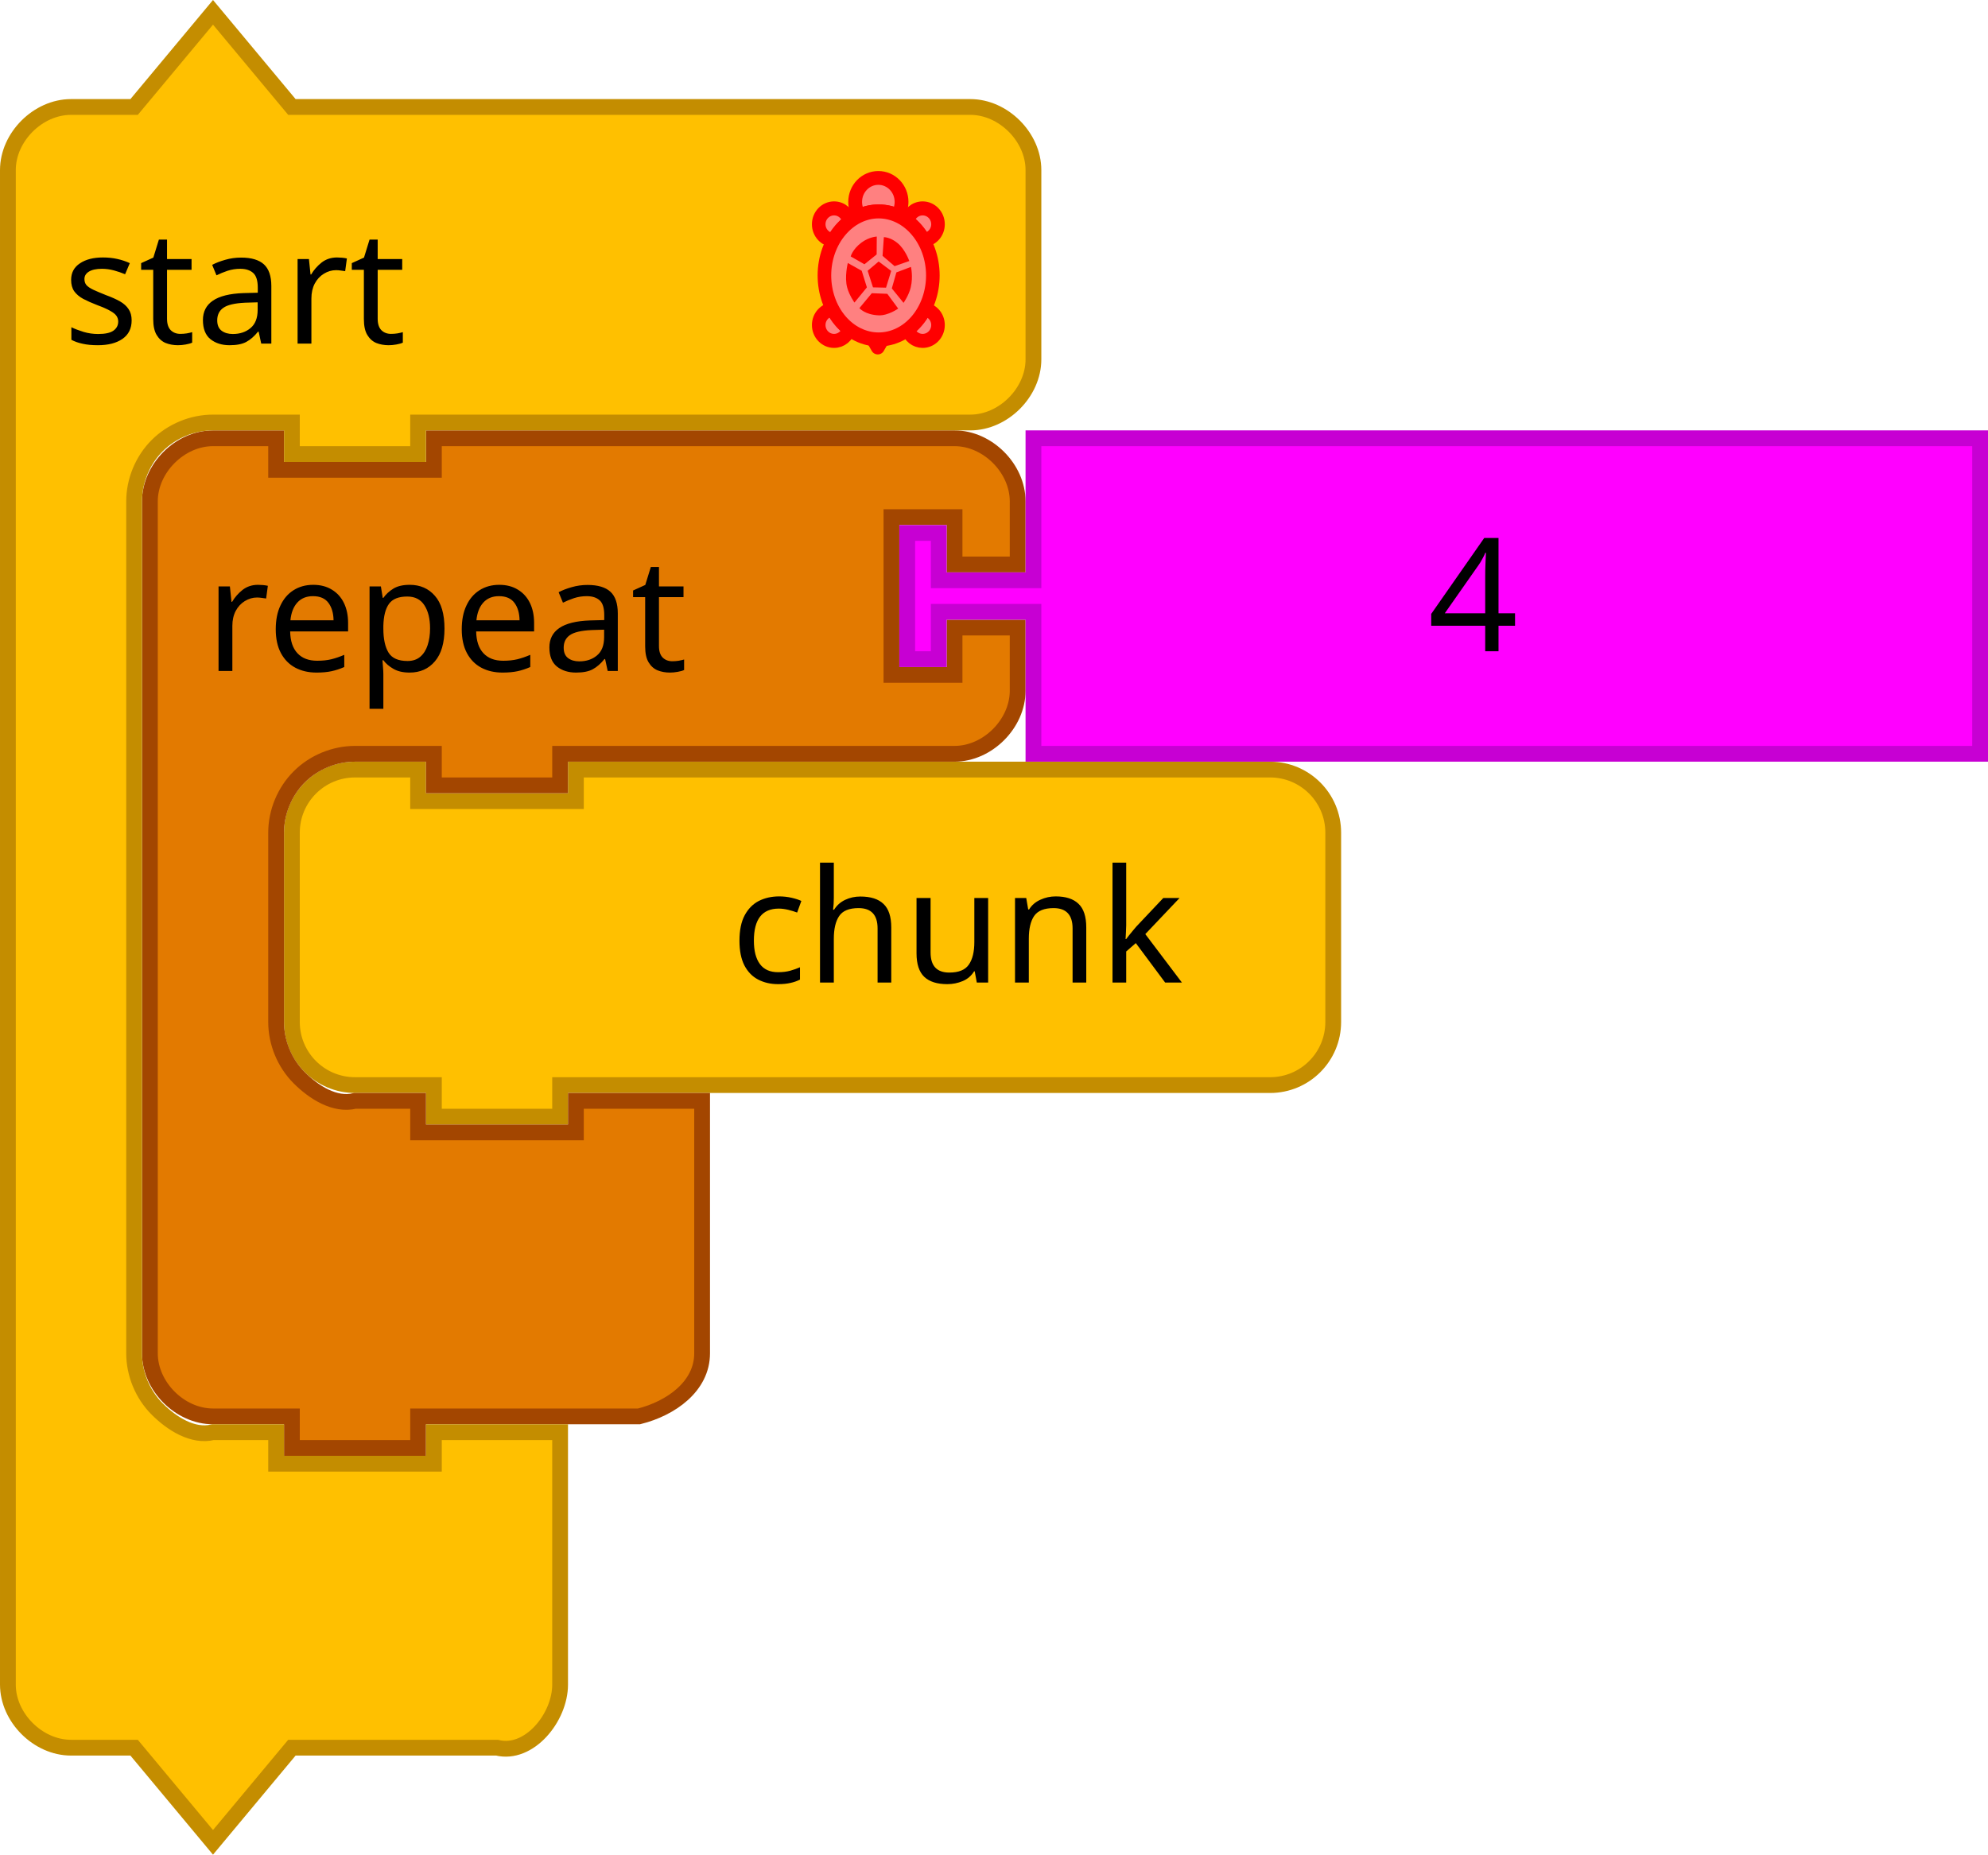
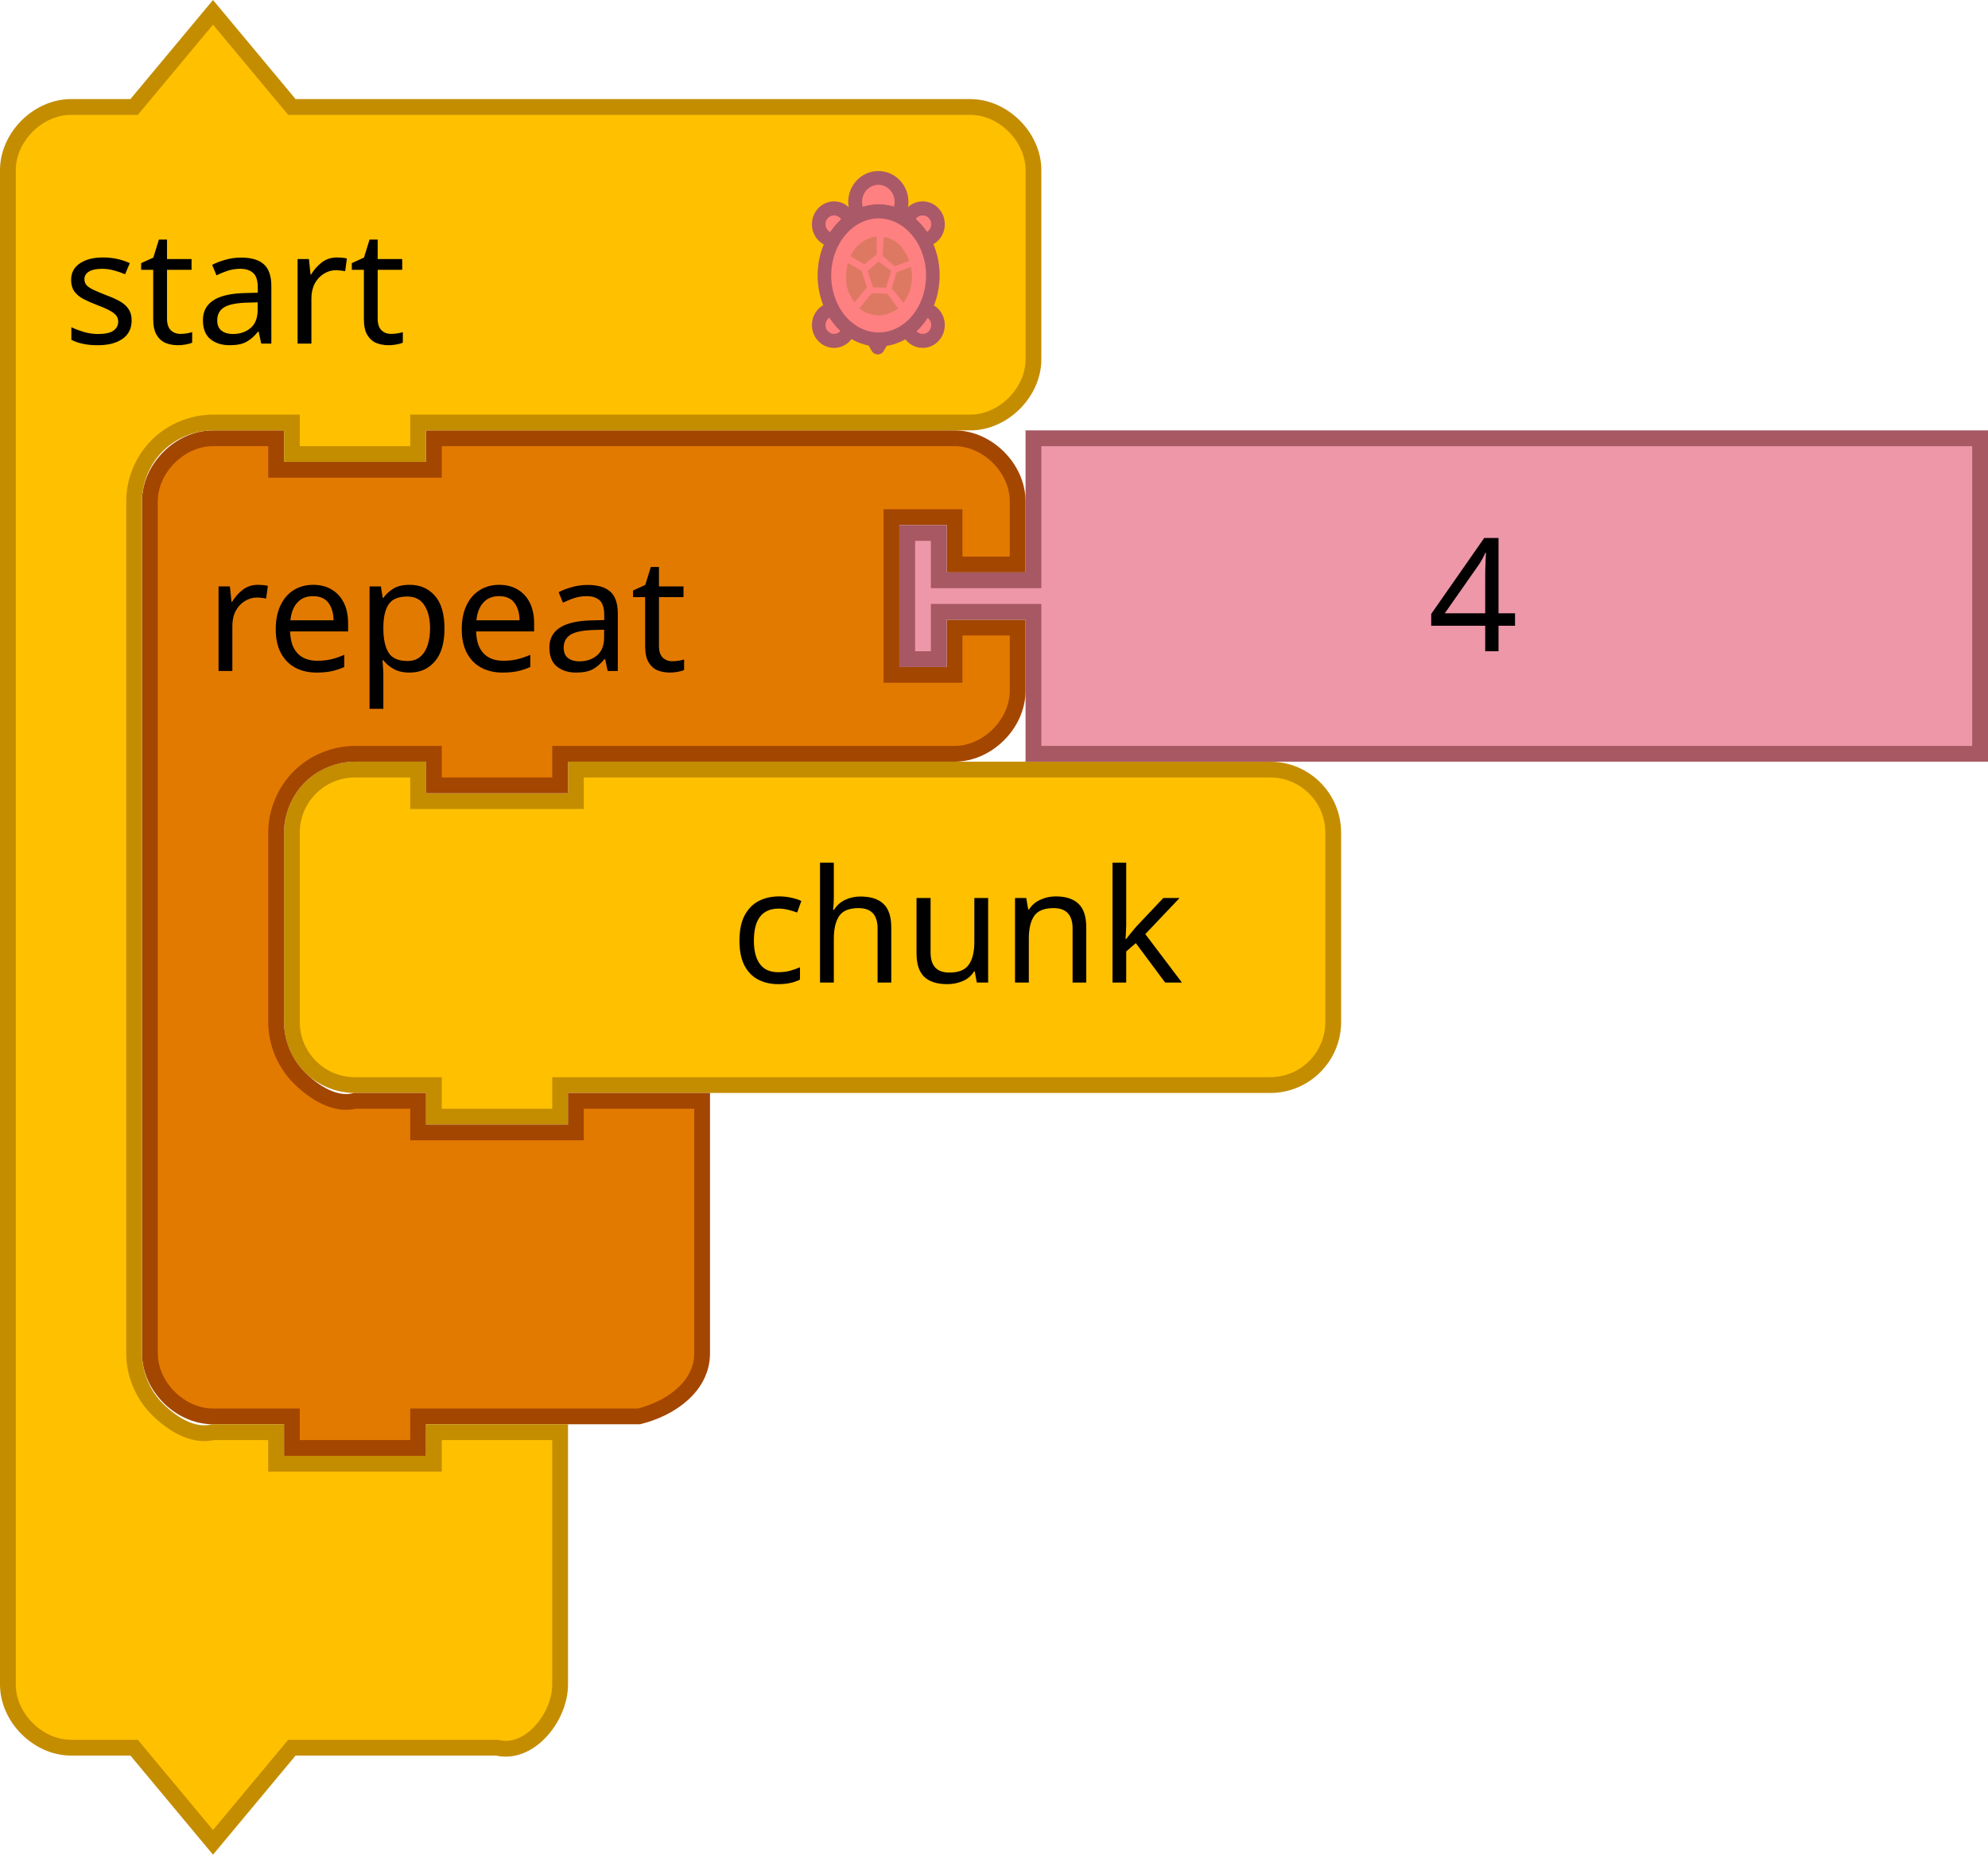
<svg xmlns="http://www.w3.org/2000/svg" version="1.1" id="svg4075" viewBox="0 0 252 235.124" height="66.357mm" width="71.12mm">
  <defs id="defs4077" />
  <g transform="translate(36,96.56206)" id="g3918">
    <path d="M 1,17 1,9 A 8,8 0 0 1 9,1 l 8,0 0,4 20,0 0,-4 80,0 8,0 a 8,8 0 0 1 8,8 l 0,8 0,8 0,8 a 8,8 0 0 1 -8,8 l -8,0 -80,0 -2,0 0,4 -16,0 0,-4 -2,0 -8,0 A 8,8 0 0 1 1,33 l 0,-8 z" id="path3058" style="fill:#ffc000;fill-opacity:1;stroke:#c48d00;stroke-width:2;stroke-linecap:round;stroke-opacity:1" />
    <text id="text3060" style="font-size:20px;font-family:Sans;text-anchor:end;fill:#000000">
      <tspan x="114" y="28" id="tspan3062">chunk</tspan>
    </text>
  </g>
  <text x="18" y="73.598" id="text3033" style="font-size:13.333px;font-family:Sans;text-anchor:end;fill:#000000">
    <tspan x="120" y="96.098" id="tspan3035" />
  </text>
  <text x="36" y="138.562" id="text3107" style="font-size:13.333px;font-family:Sans;text-anchor:end;fill:#000000">
    <tspan x="130" y="161.062" id="tspan3109" />
  </text>
  <text x="18" y="157.598" id="text3033-0" style="font-size:13.333px;font-family:Sans;text-anchor:end;fill:#000000">
    <tspan x="120" y="180.098" id="tspan3035-1" />
  </text>
  <text x="18" y="241.598" id="text3033-1" style="font-size:13.333px;font-family:Sans;text-anchor:end;fill:#000000">
    <tspan x="120" y="264.098" id="tspan3035-8" />
  </text>
  <text x="18" y="325.598" id="text3033-0-9" style="font-size:13.333px;font-family:Sans;text-anchor:end;fill:#000000">
    <tspan x="120" y="348.098" id="tspan3035-1-5" />
  </text>
  <path d="m 19,71.562 0,-8 c 0,-4.189 3.811,-8 8,-8 l 8,0 0,4 20,0 0,-4 18,0 40,0 8,0 c 4.189,0 8,3.811 8,8 l 0,8 -8,0 0,-6 -8,0 0,20 8,0 0,-6 8,0 0,8 c 0,4.189 -3.811,8 -8,8 l -8,0 -40,0 -2,0 0,4 -16,0 0,-4 -2,0 -8,0 c -2.618,0 -5.22,1.078 -7.071,2.929 C 36.078,100.342 35,102.944 35,105.562 l 0,8 0,8 0,8 c 0,2.618 1.078,5.22 2.929,7.071 1.851,1.851 4.531,3.564 7.071,2.929 l 8,0 0,4 20,0 0,-4 16,0 0,12 0,12 0,8 c 0,4.189 -3.936,6.984 -8,8 l -8,0 -18,0 -2,0 0,4 -16,0 0,-4 -2,0 -8,0 c -4.189,0 -8,-3.811 -8,-8 l 0,-8 z" id="path3035" style="fill:#e37a00;fill-opacity:1;stroke:#a34600;stroke-width:2;stroke-linecap:round;stroke-opacity:1" />
  <text x="18" y="54.562" id="text3037" style="font-size:20px;font-family:Sans;text-anchor:start;fill:#000000">
    <tspan x="26" y="85.062" id="tspan3039">repeat</tspan>
  </text>
-   <path d="m 131,55.562 120,0 0,40 -120,0 0,-16 0,-2 -12,0 0,6 -4,0 0,-16 4,0 0,6 12,0 0,-2 z" id="path21-8" style="fill:#ff00ff;fill-opacity:1;stroke:#c700d3;stroke-width:2;stroke-linecap:round;stroke-opacity:1" />
+   <path d="m 131,55.562 120,0 0,40 -120,0 0,-16 0,-2 -12,0 0,6 -4,0 0,-16 4,0 0,6 12,0 0,-2 z" id="path21-8" style="fill:#EE97A8;fill-opacity:1;stroke:#A75862;stroke-width:2;stroke-linecap:round;stroke-opacity:1" />
  <text x="161" y="56.562" id="text23-0" style="font-size:20px;font-family:Sans;text-anchor:start;fill:#000000">
    <tspan x="181" y="82.562" id="tspan25-7">4</tspan>
  </text>
  <g id="g3055-6" transform="translate(0,0.5620423)">
    <g id="g4085-8">
      <path d="m 1,29 0,-8 c 0,-4.189 3.811,-8 8,-8 l 8,0 10,-12 10,12 18,0 60,0 8,0 c 4.189,0 8,3.811 8,8 l 0,8 0,8 0,8 c 0,4.189 -3.811,8 -8,8 l -8,0 -60,0 -2,0 0,4 -16,0 0,-4 -2,0 -8,0 c -2.618,0 -5.22,1.078 -7.071,2.929 C 18.078,57.78 17,60.382 17,63 l 0,8 0,92 0,8 c 0,2.618 1.078,5.22 2.929,7.071 1.851,1.851 4.531,3.564 7.071,2.929 l 8,0 0,4 20,0 0,-4 16,0 0,12 0,12 0,8 c 0,4.189 -3.936,9.016 -8,8 l -8,0 -18,0 -10,12 -10,-12 -8,0 c -4.189,0 -8,-3.811 -8,-8 l 0,-8 z" id="path3660-4" style="fill:#ffc000;fill-opacity:1;stroke:#c48d00;stroke-width:2;stroke-linecap:round;stroke-opacity:1" />
      <text id="text3662-8" style="font-size:20px;font-family:Sans;text-anchor:start;fill:#000000">
        <tspan x="8" y="43" id="tspan3664-5">start</tspan>
      </text>
    </g>
    <g id="g3037-0">
-       <path d="m 111.376,42.473 c -0.244,0 -0.484,-0.016 -0.721,-0.045 l 0.611,1.068 0.602,-1.051 c -0.163,0.014 -0.326,0.029 -0.493,0.029 z" id="path4206-3" style="fill:#eeeeee;stroke:#ff0000;stroke-width:1.75;stroke-linecap:round;stroke-linejoin:round;stroke-miterlimit:4;stroke-dasharray:none;stroke-opacity:1" />
-       <g transform="matrix(0.44039,0,0,0.4545743,99.26689,20.52662)" id="g4208-9" style="fill:#ff8080;fill-opacity:1;stroke:#ff0000;stroke-width:3.911;stroke-linecap:round;stroke-linejoin:round;stroke-miterlimit:4;stroke-dasharray:none;stroke-opacity:1">
-         <path d="m 40.16,11.726 c -2.164,0 -3.958,1.555 -4.343,3.607 1.859,1.345 3.457,3.115 4.675,5.208 2.285,-0.172 4.094,-2.061 4.094,-4.39 0,-2.444 -1.982,-4.425 -4.426,-4.425 z" id="path4210-2" style="fill:#ff8080;fill-opacity:1;stroke:#ff0000;stroke-width:3.911;stroke-miterlimit:4;stroke-dasharray:none;stroke-opacity:1" />
-         <path d="m 40.713,39.887 c -1.224,2.232 -2.86,4.131 -4.797,5.556 0.521,1.864 2.213,3.239 4.244,3.239 2.443,0 4.426,-1.98 4.426,-4.424 0,-2.255 -1.693,-4.096 -3.873,-4.371 z" id="path4212-9" style="fill:#ff8080;fill-opacity:1;stroke:#ff0000;stroke-width:3.911;stroke-miterlimit:4;stroke-dasharray:none;stroke-opacity:1" />
-         <path d="m 14.273,39.871 c -2.253,0.206 -4.024,2.079 -4.024,4.387 0,2.443 1.98,4.424 4.424,4.424 2.064,0 3.784,-1.42 4.272,-3.332 -1.883,-1.416 -3.475,-3.289 -4.672,-5.479 z" id="path4214-5" style="fill:#ff8080;fill-opacity:1;stroke:#ff0000;stroke-width:3.911;stroke-miterlimit:4;stroke-dasharray:none;stroke-opacity:1" />
-         <path d="m 19.026,15.437 c -0.343,-2.103 -2.154,-3.711 -4.353,-3.711 -2.444,0 -4.424,1.981 -4.424,4.424 0,2.382 1.886,4.31 4.245,4.406 1.186,-2.043 2.732,-3.784 4.532,-5.119 z" id="path4216-6" style="fill:#ff8080;fill-opacity:1;stroke:#ff0000;stroke-width:3.911;stroke-miterlimit:4;stroke-dasharray:none;stroke-opacity:1" />
+       <path d="m 111.376,42.473 c -0.244,0 -0.484,-0.016 -0.721,-0.045 l 0.611,1.068 0.602,-1.051 c -0.163,0.014 -0.326,0.029 -0.493,0.029 z" id="path4206-3" style="fill:#eeeeee;stroke:#AA5968;stroke-width:1.75;stroke-linecap:round;stroke-linejoin:round;stroke-miterlimit:4;stroke-dasharray:none;stroke-opacity:1" />
+       <g transform="matrix(0.44039,0,0,0.4545743,99.26689,20.52662)" id="g4208-9" style="fill:#ff8080;fill-opacity:1;stroke:#AA5968;stroke-width:3.911;stroke-linecap:round;stroke-linejoin:round;stroke-miterlimit:4;stroke-dasharray:none;stroke-opacity:1">
+         <path d="m 40.16,11.726 c -2.164,0 -3.958,1.555 -4.343,3.607 1.859,1.345 3.457,3.115 4.675,5.208 2.285,-0.172 4.094,-2.061 4.094,-4.39 0,-2.444 -1.982,-4.425 -4.426,-4.425 z" id="path4210-2" style="fill:#ff8080;fill-opacity:1;stroke:#AA5968;stroke-width:3.911;stroke-miterlimit:4;stroke-dasharray:none;stroke-opacity:1" />
+         <path d="m 40.713,39.887 c -1.224,2.232 -2.86,4.131 -4.797,5.556 0.521,1.864 2.213,3.239 4.244,3.239 2.443,0 4.426,-1.98 4.426,-4.424 0,-2.255 -1.693,-4.096 -3.873,-4.371 z" id="path4212-9" style="fill:#ff8080;fill-opacity:1;stroke:#AA5968;stroke-width:3.911;stroke-miterlimit:4;stroke-dasharray:none;stroke-opacity:1" />
+         <path d="m 14.273,39.871 c -2.253,0.206 -4.024,2.079 -4.024,4.387 0,2.443 1.98,4.424 4.424,4.424 2.064,0 3.784,-1.42 4.272,-3.332 -1.883,-1.416 -3.475,-3.289 -4.672,-5.479 z" id="path4214-5" style="fill:#ff8080;fill-opacity:1;stroke:#AA5968;stroke-width:3.911;stroke-miterlimit:4;stroke-dasharray:none;stroke-opacity:1" />
+         <path d="m 19.026,15.437 c -0.343,-2.103 -2.154,-3.711 -4.353,-3.711 -2.444,0 -4.424,1.981 -4.424,4.424 0,2.382 1.886,4.31 4.245,4.406 1.186,-2.043 2.732,-3.784 4.532,-5.119 z" id="path4216-6" style="fill:#ff8080;fill-opacity:1;stroke:#AA5968;stroke-width:3.911;stroke-miterlimit:4;stroke-dasharray:none;stroke-opacity:1" />
      </g>
-       <path d="m 111.376,26.237 c 0.84,0 1.642,0.187 2.386,0.513 0.326,-0.489 0.519,-1.081 0.519,-1.72 0,-1.676 -1.316,-3.035 -2.94,-3.035 -1.624,0 -2.94,1.359 -2.94,3.035 0,0.649 0.199,1.25 0.536,1.743 0.759,-0.34 1.58,-0.536 2.44,-0.536 z" id="path4218-8" style="fill:#ff8080;fill-opacity:1;stroke:#ff0000;stroke-width:1.75;stroke-linecap:round;stroke-linejoin:round;stroke-miterlimit:4;stroke-dasharray:none;stroke-opacity:1" />
-       <g transform="matrix(0.44039,0,0,0.4545743,99.26689,20.52662)" id="g4220-2" style="fill:#ff8080;fill-opacity:1;stroke:#ff0000;stroke-width:3.911;stroke-linecap:round;stroke-linejoin:round;stroke-miterlimit:4;stroke-dasharray:none;stroke-opacity:1">
-         <path d="m 43.102,30.421 c 0,4.734 -1.645,9.28 -4.571,12.627 -2.925,3.348 -6.897,5.231 -11.034,5.231 -4.137,0 -8.109,-1.883 -11.034,-5.231 -2.925,-3.348 -4.571,-7.893 -4.571,-12.627 0,-9.797 7.044,-17.858 15.605,-17.858 8.561,0 15.605,8.061 15.605,17.858 z" id="path4222-1" style="fill:#ff8080;fill-opacity:1;stroke:#ff0000;stroke-width:3.911;stroke-miterlimit:4;stroke-dasharray:none;stroke-opacity:1" />
+       <path d="m 111.376,26.237 c 0.84,0 1.642,0.187 2.386,0.513 0.326,-0.489 0.519,-1.081 0.519,-1.72 0,-1.676 -1.316,-3.035 -2.94,-3.035 -1.624,0 -2.94,1.359 -2.94,3.035 0,0.649 0.199,1.25 0.536,1.743 0.759,-0.34 1.58,-0.536 2.44,-0.536 z" id="path4218-8" style="fill:#ff8080;fill-opacity:1;stroke:#AA5968;stroke-width:1.75;stroke-linecap:round;stroke-linejoin:round;stroke-miterlimit:4;stroke-dasharray:none;stroke-opacity:1" />
+       <g transform="matrix(0.44039,0,0,0.4545743,99.26689,20.52662)" id="g4220-2" style="fill:#ff8080;fill-opacity:1;stroke:#AA5968;stroke-width:3.911;stroke-linecap:round;stroke-linejoin:round;stroke-miterlimit:4;stroke-dasharray:none;stroke-opacity:1">
+         <path d="m 43.102,30.421 c 0,4.734 -1.645,9.28 -4.571,12.627 -2.925,3.348 -6.897,5.231 -11.034,5.231 -4.137,0 -8.109,-1.883 -11.034,-5.231 -2.925,-3.348 -4.571,-7.893 -4.571,-12.627 0,-9.797 7.044,-17.858 15.605,-17.858 8.561,0 15.605,8.061 15.605,17.858 z" id="path4222-1" style="fill:#ff8080;fill-opacity:1;stroke:#AA5968;stroke-width:3.911;stroke-miterlimit:4;stroke-dasharray:none;stroke-opacity:1" />
      </g>
-       <g transform="matrix(0.44039,0,0,0.4545743,99.26689,20.52662)" id="g4224-8" style="fill:#ff0000;fill-opacity:1;stroke:none">
-         <path d="m 25.875,33.75 -1.542,-4.625 3.164,-2.587 3.615,2.626 -1.487,4.669 z" id="path4226-5" style="fill:#ff0000;fill-opacity:1;stroke:none" />
-         <path d="m 27.501,41.551 c -3.968,-0.16 -5.543,-2.009 -5.543,-2.009 l 3.57,-4.163 4.465,0.168 3.132,4.12 c 0,0 -2.89,1.994 -5.624,1.884 z" id="path4228-5" style="fill:#ff0000;fill-opacity:1;stroke:none" />
-         <path d="m 18.453,33.843 c -0.849,-2.968 0.172,-6.884 0.172,-6.884 l 4,2.167 1.493,4.629 -3.582,4.233 c 0,-10e-4 -1.465,-1.99 -2.083,-4.145 z" id="path4230-9" style="fill:#ff0000;fill-opacity:1;stroke:none" />
-         <path d="m 19.458,25.125 c 0,0 0.5,-1.958 3.039,-3.822 2.237,-1.643 4.465,-1.72 4.465,-1.72 l -0.037,4.981 -3.521,2.75 -3.946,-2.189 z" id="path4232-2" style="fill:#ff0000;fill-opacity:1;stroke:none" />
-         <path d="M 32.084,27.834 28.625,24.959 29,19.75 c 0,0 1.834,-0.042 3.959,1.667 2.228,1.791 3.362,4.983 3.362,4.983 l -4.237,1.434 z" id="path4234-2" style="fill:#ff0000;fill-opacity:1;stroke:none" />
-         <path d="m 31.292,34.042 1.313,-4.464 4.187,-1.536 c 0,0 0.677,2.663 -0.042,5.667 -0.54,2.256 -2.084,4.361 -2.084,4.361 l -3.374,-4.028 z" id="path4236-4" style="fill:#ff0000;fill-opacity:1;stroke:none" />
+       <g transform="matrix(0.44039,0,0,0.4545743,99.26689,20.52662)" id="g4224-8" style="fill:#DD7962;fill-opacity:1;stroke:none">
+         <path d="m 25.875,33.75 -1.542,-4.625 3.164,-2.587 3.615,2.626 -1.487,4.669 z" id="path4226-5" style="fill:#DD7962;fill-opacity:1;stroke:none" />
+         <path d="m 27.501,41.551 c -3.968,-0.16 -5.543,-2.009 -5.543,-2.009 l 3.57,-4.163 4.465,0.168 3.132,4.12 c 0,0 -2.89,1.994 -5.624,1.884 z" id="path4228-5" style="fill:#DD7962;fill-opacity:1;stroke:none" />
+         <path d="m 18.453,33.843 c -0.849,-2.968 0.172,-6.884 0.172,-6.884 l 4,2.167 1.493,4.629 -3.582,4.233 c 0,-10e-4 -1.465,-1.99 -2.083,-4.145 z" id="path4230-9" style="fill:#DD7962;fill-opacity:1;stroke:none" />
+         <path d="m 19.458,25.125 c 0,0 0.5,-1.958 3.039,-3.822 2.237,-1.643 4.465,-1.72 4.465,-1.72 l -0.037,4.981 -3.521,2.75 -3.946,-2.189 z" id="path4232-2" style="fill:#DD7962;fill-opacity:1;stroke:none" />
+         <path d="M 32.084,27.834 28.625,24.959 29,19.75 c 0,0 1.834,-0.042 3.959,1.667 2.228,1.791 3.362,4.983 3.362,4.983 l -4.237,1.434 z" id="path4234-2" style="fill:#DD7962;fill-opacity:1;stroke:none" />
+         <path d="m 31.292,34.042 1.313,-4.464 4.187,-1.536 c 0,0 0.677,2.663 -0.042,5.667 -0.54,2.256 -2.084,4.361 -2.084,4.361 l -3.374,-4.028 z" id="path4236-4" style="fill:#DD7962;fill-opacity:1;stroke:none" />
      </g>
    </g>
  </g>
</svg>
